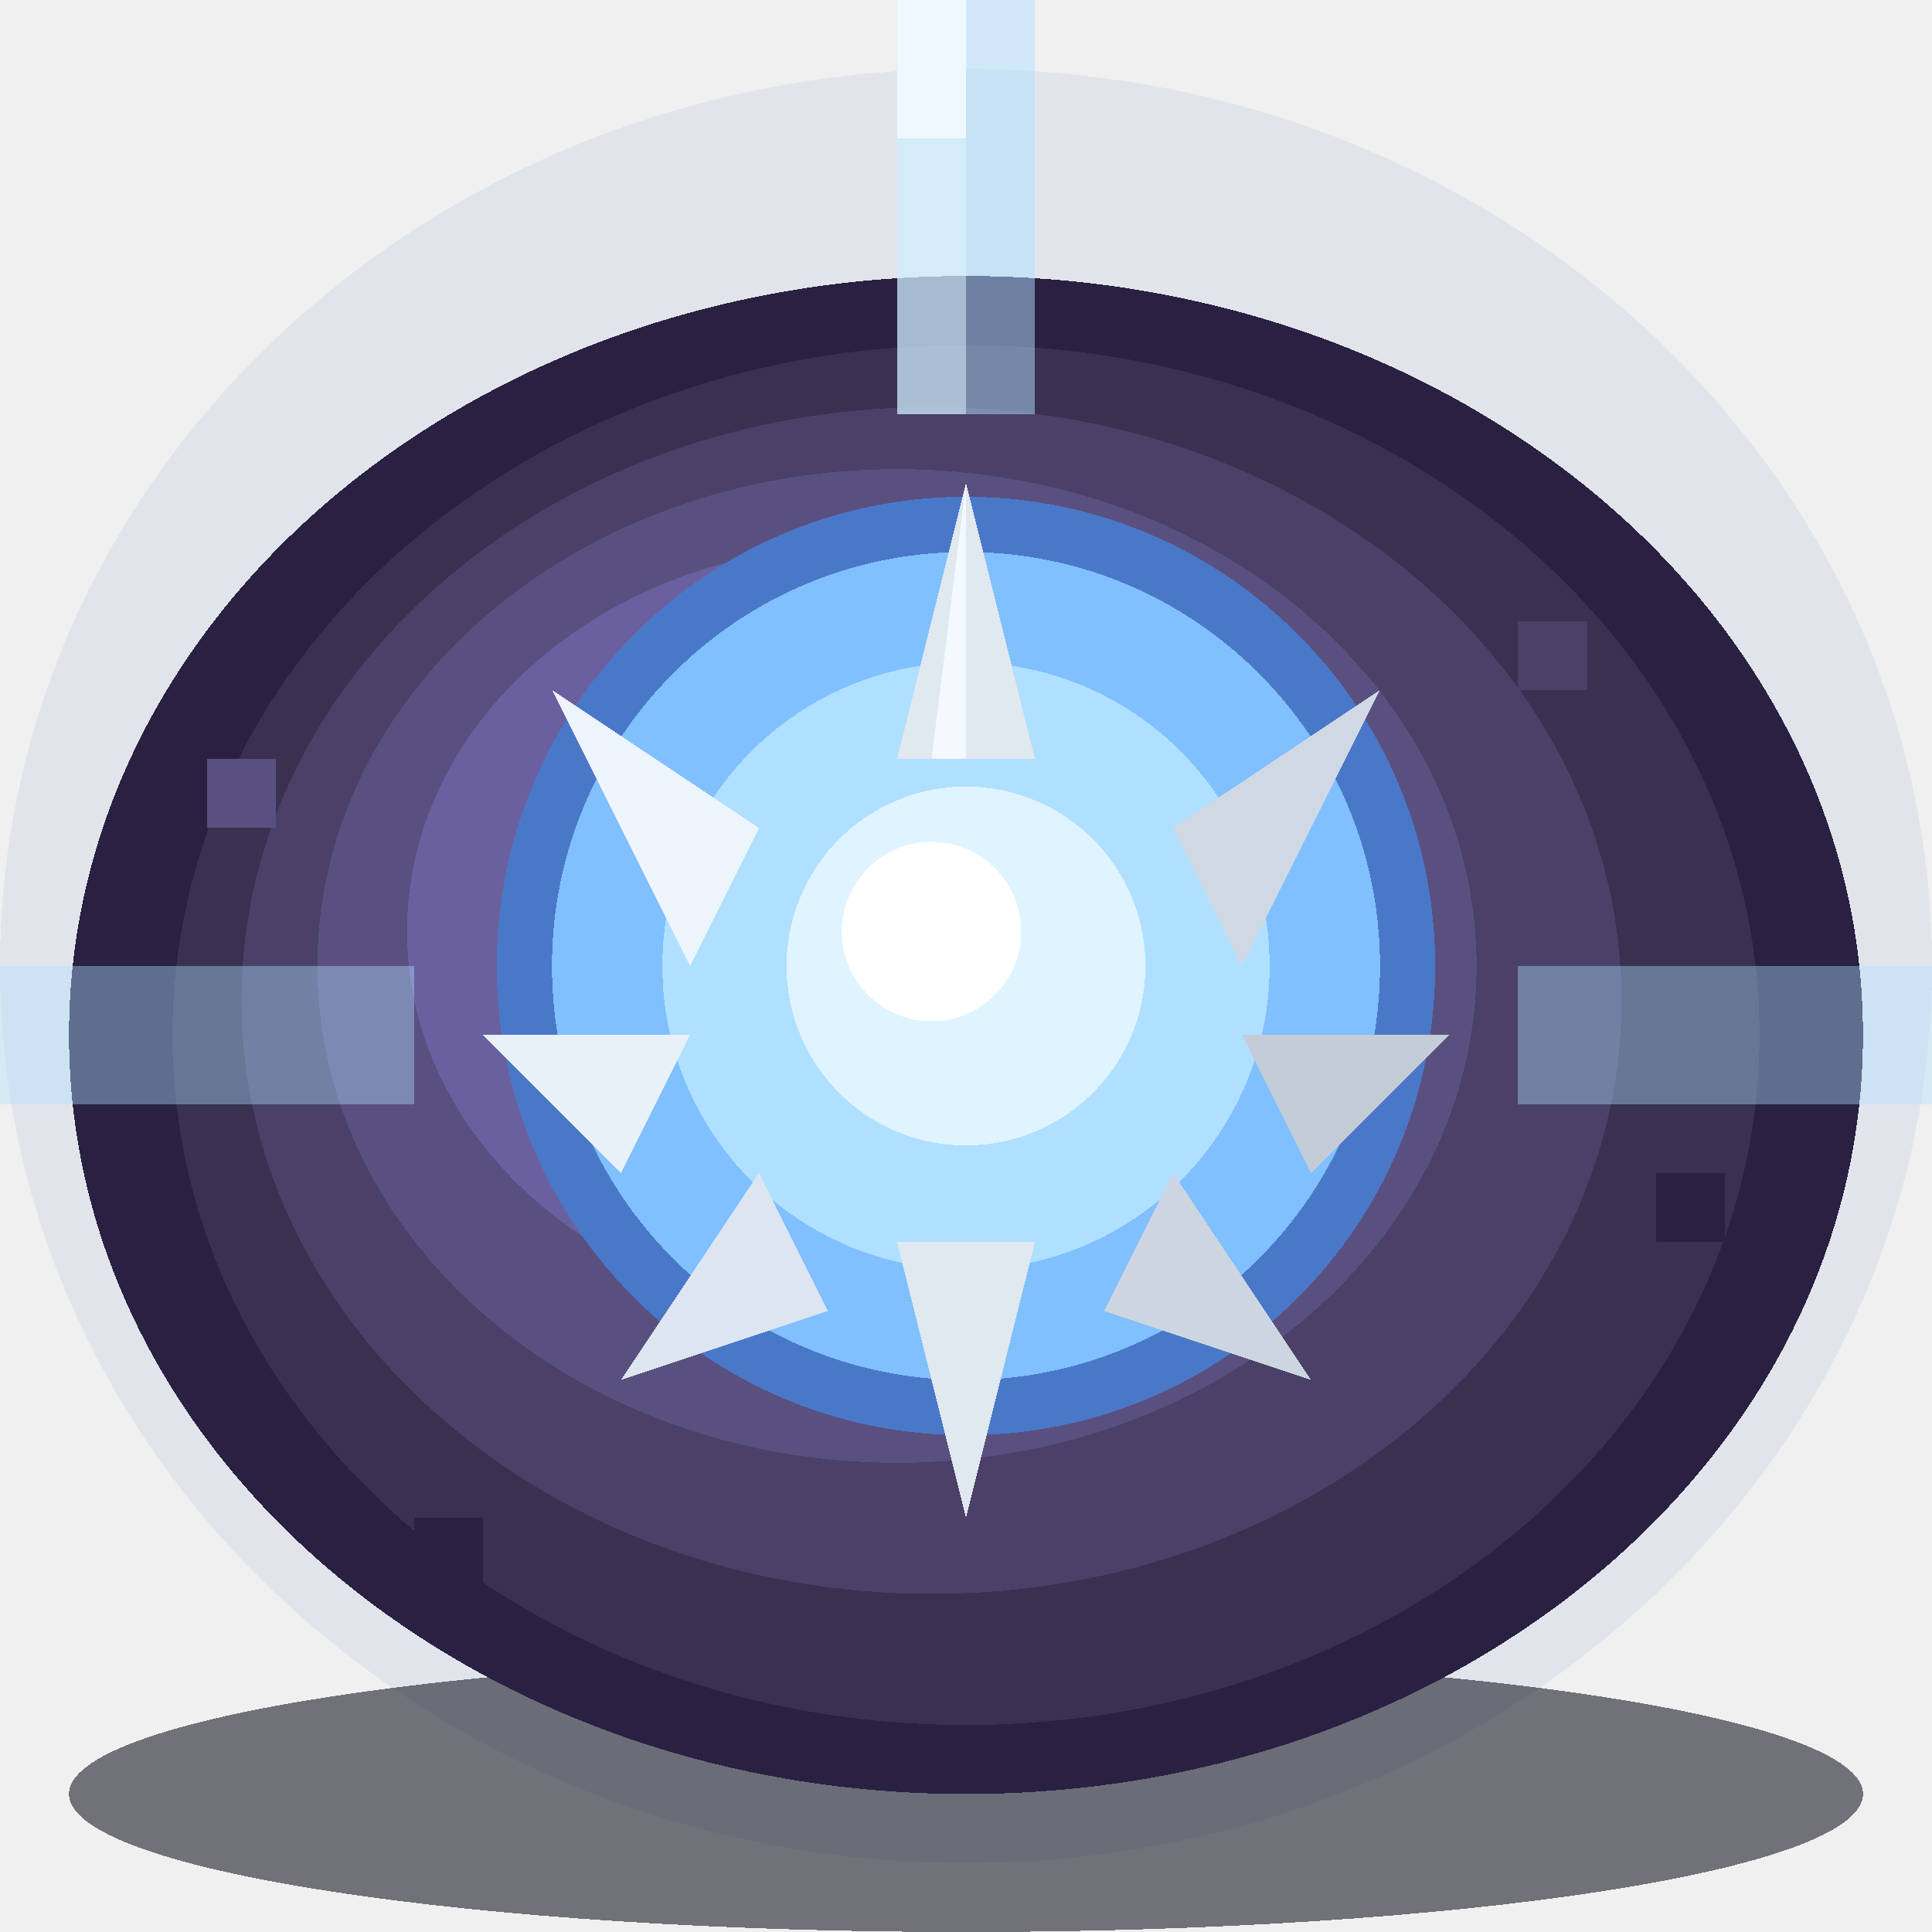
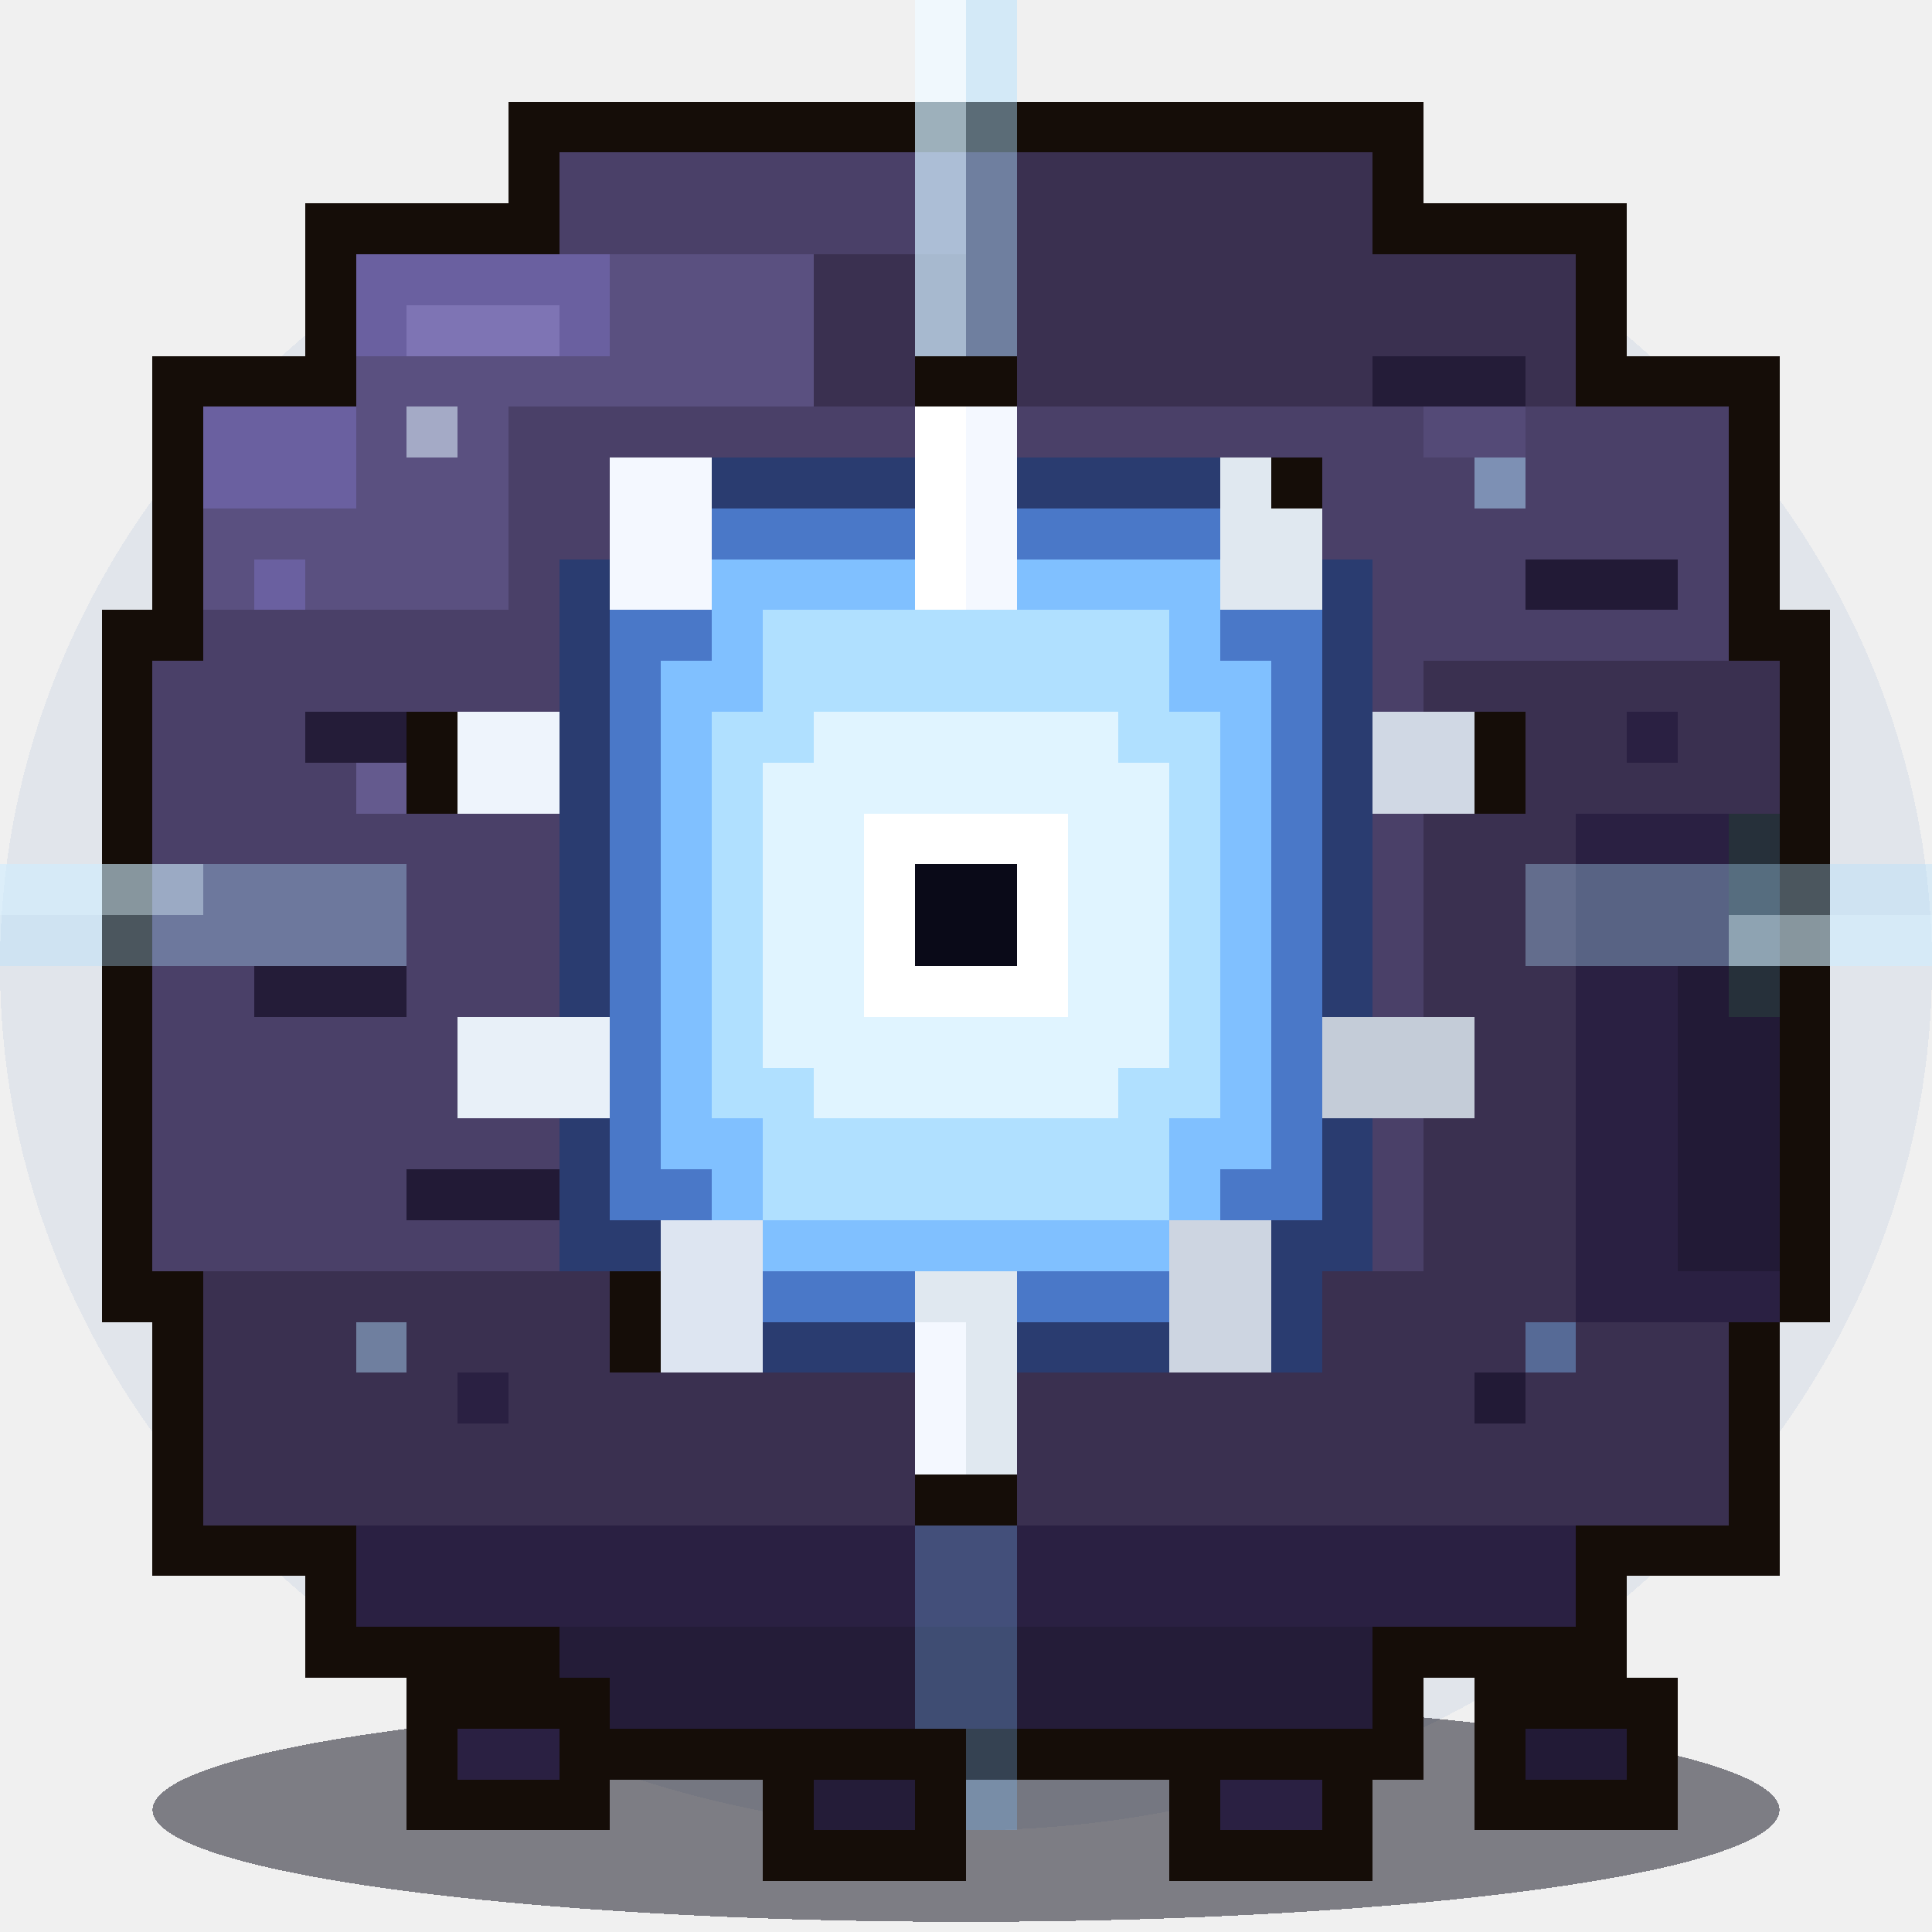
- <svg xmlns="http://www.w3.org/2000/svg" viewBox="0 0 28 28" shape-rendering="crispEdges" preserveAspectRatio="xMidYMax meet" aria-label="Starflensed Mawn">
-   <ellipse cx="14" cy="14" rx="14" ry="13" fill="#5a80c0" opacity="0.1" />
-   <ellipse cx="14" cy="26" rx="13" ry="2" fill="#0a0a18" opacity="0.55" />
-   <ellipse cx="14" cy="15" rx="13" ry="11" fill="#2a2042" />
-   <ellipse cx="14" cy="15" rx="11.5" ry="10" fill="#3a3050" />
-   <ellipse cx="13.5" cy="14.5" rx="10" ry="8.6" fill="#4a4068" />
-   <ellipse cx="13" cy="14" rx="8.4" ry="7.2" fill="#5a5080" />
-   <ellipse cx="12.5" cy="13.5" rx="6.6" ry="5.6" fill="#6a60a0" />
-   <rect x="3" y="11" width="1" height="1" fill="#5a5080" />
-   <rect x="24" y="17" width="1" height="1" fill="#2a2042" />
-   <rect x="6" y="22" width="1" height="1" fill="#2a2042" />
-   <rect x="22" y="9" width="1" height="1" fill="#4a4068" />
-   <circle cx="14" cy="14" r="6.8" fill="#4a78c8" />
-   <circle cx="14" cy="14" r="6" fill="#80c0ff" />
-   <circle cx="14" cy="14" r="4.4" fill="#b0e0ff" />
-   <circle cx="14" cy="14" r="2.6" fill="#e0f4ff" />
-   <circle cx="13.5" cy="13.5" r="1.3" fill="#ffffff" />
-   <polygon points="14,7 13,11 15,11" fill="#e0e8f0" />
-   <polygon points="14,7 13.5,11 14,11" fill="#f4f8ff" />
-   <polygon points="20,10 17,12 18,14" fill="#d0d8e4" />
-   <polygon points="21,15 18,15 19,17" fill="#c4ccd8" />
-   <polygon points="19,20 17,17 16,19" fill="#cdd5e1" />
-   <polygon points="14,22 13,18 15,18" fill="#e0e8f0" />
-   <polygon points="9,20 11,17 12,19" fill="#dde5f1" />
-   <polygon points="7,15 10,15 9,17" fill="#e8f0f8" />
-   <polygon points="8,10 11,12 10,14" fill="#eef4fc" />
-   <rect x="13" y="0" width="2" height="6" fill="#b0e0ff" opacity="0.5" />
-   <rect x="13" y="0" width="1" height="6" fill="#e0f4ff" opacity="0.5" />
-   <rect x="0" y="14" width="6" height="2" fill="#b0e0ff" opacity="0.4" />
-   <rect x="22" y="14" width="6" height="2" fill="#b0e0ff" opacity="0.4" />
-   <rect x="13" y="0" width="1" height="2" fill="#ffffff" opacity="0.6" />
+ <svg xmlns="http://www.w3.org/2000/svg" viewBox="0 0 38 38" shape-rendering="crispEdges" preserveAspectRatio="xMidYMax meet" aria-label="Starflensed Mawn">
+   <ellipse cx="19" cy="19" rx="19" ry="17" fill="#5a80c0" opacity="0.1" />
+   <ellipse cx="19" cy="35.6" rx="16" ry="2.2" fill="#0a0a18" opacity="0.5" />
+   <rect x="10" y="2" width="18" height="3" fill="#150d08" />
+   <rect x="6" y="4" width="26" height="4" fill="#150d08" />
+   <rect x="3" y="7" width="32" height="6" fill="#150d08" />
+   <rect x="2" y="12" width="34" height="14" fill="#150d08" />
+   <rect x="3" y="26" width="32" height="5" fill="#150d08" />
+   <rect x="6" y="30" width="26" height="3" fill="#150d08" />
+   <rect x="10" y="33" width="18" height="2" fill="#150d08" />
+   <rect x="11" y="3" width="16" height="2" fill="#3a3050" />
+   <rect x="7" y="5" width="24" height="3" fill="#3a3050" />
+   <rect x="4" y="8" width="30" height="5" fill="#4a4068" />
+   <rect x="3" y="13" width="32" height="12" fill="#4a4068" />
+   <rect x="4" y="25" width="30" height="5" fill="#3a3050" />
+   <rect x="7" y="30" width="24" height="2" fill="#2a2042" />
+   <rect x="11" y="32" width="16" height="2" fill="#241c38" />
+   <rect x="11" y="3" width="8" height="2" fill="#4a4068" />
+   <rect x="7" y="5" width="9" height="3" fill="#5a5080" />
+   <rect x="7" y="5" width="5" height="2" fill="#6a60a0" />
+   <rect x="4" y="8" width="6" height="4" fill="#5a5080" />
+   <rect x="4" y="8" width="3" height="2" fill="#6a60a0" />
+   <rect x="8" y="6" width="3" height="1" fill="#7e74b4" />
+   <rect x="28" y="13" width="7" height="12" fill="#3a3050" />
+   <rect x="31" y="16" width="4" height="10" fill="#2a2042" />
+   <rect x="33" y="19" width="2" height="6" fill="#221a36" />
+   <rect x="34" y="16" width="1" height="4" fill="#26303a" />
+   <rect x="6" y="14" width="4" height="1" fill="#241c38" />
+   <rect x="5" y="19" width="3" height="1" fill="#241c38" />
+   <rect x="8" y="23" width="3" height="1" fill="#221a36" />
+   <rect x="27" y="7" width="3" height="1" fill="#241c38" />
+   <rect x="30" y="11" width="3" height="1" fill="#221a36" />
+   <rect x="7" y="15" width="2" height="1" fill="#7e74b4" opacity="0.5" />
+   <rect x="28" y="8" width="2" height="1" fill="#5a5080" opacity="0.6" />
+   <rect x="5" y="11" width="1" height="1" fill="#6a60a0" />
+   <rect x="32" y="14" width="1" height="1" fill="#2a2042" />
+   <rect x="9" y="27" width="1" height="1" fill="#2a2042" />
+   <rect x="29" y="27" width="1" height="1" fill="#221a36" />
+   <rect x="12" y="9" width="14" height="18" fill="#2a3c70" />
+   <rect x="11" y="11" width="16" height="14" fill="#2a3c70" />
+   <rect x="13" y="10" width="12" height="16" fill="#4a78c8" />
+   <rect x="12" y="12" width="14" height="12" fill="#4a78c8" />
+   <rect x="14" y="11" width="10" height="14" fill="#80c0ff" />
+   <rect x="13" y="13" width="12" height="10" fill="#80c0ff" />
+   <rect x="15" y="12" width="8" height="12" fill="#b0e0ff" />
+   <rect x="14" y="14" width="10" height="8" fill="#b0e0ff" />
+   <rect x="16" y="14" width="6" height="8" fill="#e0f4ff" />
+   <rect x="15" y="15" width="8" height="6" fill="#e0f4ff" />
+   <rect x="17" y="16" width="4" height="4" fill="#ffffff" />
+   <rect x="18" y="17" width="2" height="2" fill="#0a0a18" />
+   <rect x="18" y="8" width="2" height="4" fill="#f4f8ff" />
+   <rect x="18" y="8" width="1" height="4" fill="#ffffff" />
+   <rect x="24" y="9" width="2" height="3" fill="#e0e8f0" />
+   <rect x="27" y="14" width="3" height="2" fill="#d0d8e4" />
+   <rect x="26" y="20" width="3" height="2" fill="#c4ccd8" />
+   <rect x="23" y="24" width="2" height="3" fill="#cdd5e1" />
+   <rect x="18" y="25" width="2" height="4" fill="#e0e8f0" />
+   <rect x="18" y="26" width="1" height="3" fill="#f4f8ff" />
+   <rect x="13" y="24" width="2" height="3" fill="#dde5f1" />
+   <rect x="9" y="20" width="3" height="2" fill="#e8f0f8" />
+   <rect x="8" y="14" width="3" height="2" fill="#eef4fc" />
+   <rect x="12" y="9" width="2" height="3" fill="#f4f8ff" />
+   <rect x="18" y="7" width="2" height="1" fill="#150d08" />
+   <rect x="25" y="9" width="1" height="1" fill="#150d08" />
+   <rect x="29" y="14" width="1" height="2" fill="#150d08" />
+   <rect x="18" y="29" width="2" height="1" fill="#150d08" />
+   <rect x="8" y="14" width="1" height="2" fill="#150d08" />
+   <rect x="12" y="25" width="1" height="2" fill="#150d08" />
+   <rect x="18" y="0" width="2" height="7" fill="#b0e0ff" opacity="0.45" />
+   <rect x="18" y="0" width="1" height="7" fill="#e0f4ff" opacity="0.5" />
+   <rect x="18" y="0" width="1" height="2" fill="#ffffff" opacity="0.6" />
+   <rect x="0" y="17" width="8" height="2" fill="#b0e0ff" opacity="0.35" />
+   <rect x="0" y="17" width="4" height="1" fill="#e0f4ff" opacity="0.4" />
+   <rect x="30" y="17" width="8" height="2" fill="#b0e0ff" opacity="0.35" />
+   <rect x="34" y="18" width="4" height="1" fill="#e0f4ff" opacity="0.4" />
+   <rect x="18" y="30" width="2" height="6" fill="#80c0ff" opacity="0.3" />
+   <rect x="8" y="8" width="1" height="1" fill="#e0f4ff" opacity="0.55" />
+   <rect x="29" y="9" width="1" height="1" fill="#b0e0ff" opacity="0.5" />
+   <rect x="7" y="26" width="1" height="1" fill="#b0e0ff" opacity="0.45" />
+   <rect x="30" y="26" width="1" height="1" fill="#80c0ff" opacity="0.4" />
+   <rect x="8" y="33" width="4" height="3" fill="#150d08" />
+   <rect x="9" y="34" width="2" height="1" fill="#2a2042" />
+   <rect x="15" y="34" width="4" height="3" fill="#150d08" />
+   <rect x="16" y="35" width="2" height="1" fill="#241c38" />
+   <rect x="23" y="34" width="4" height="3" fill="#150d08" />
+   <rect x="24" y="35" width="2" height="1" fill="#2a2042" />
+   <rect x="29" y="33" width="4" height="3" fill="#150d08" />
+   <rect x="30" y="34" width="2" height="1" fill="#221a36" />
</svg>
